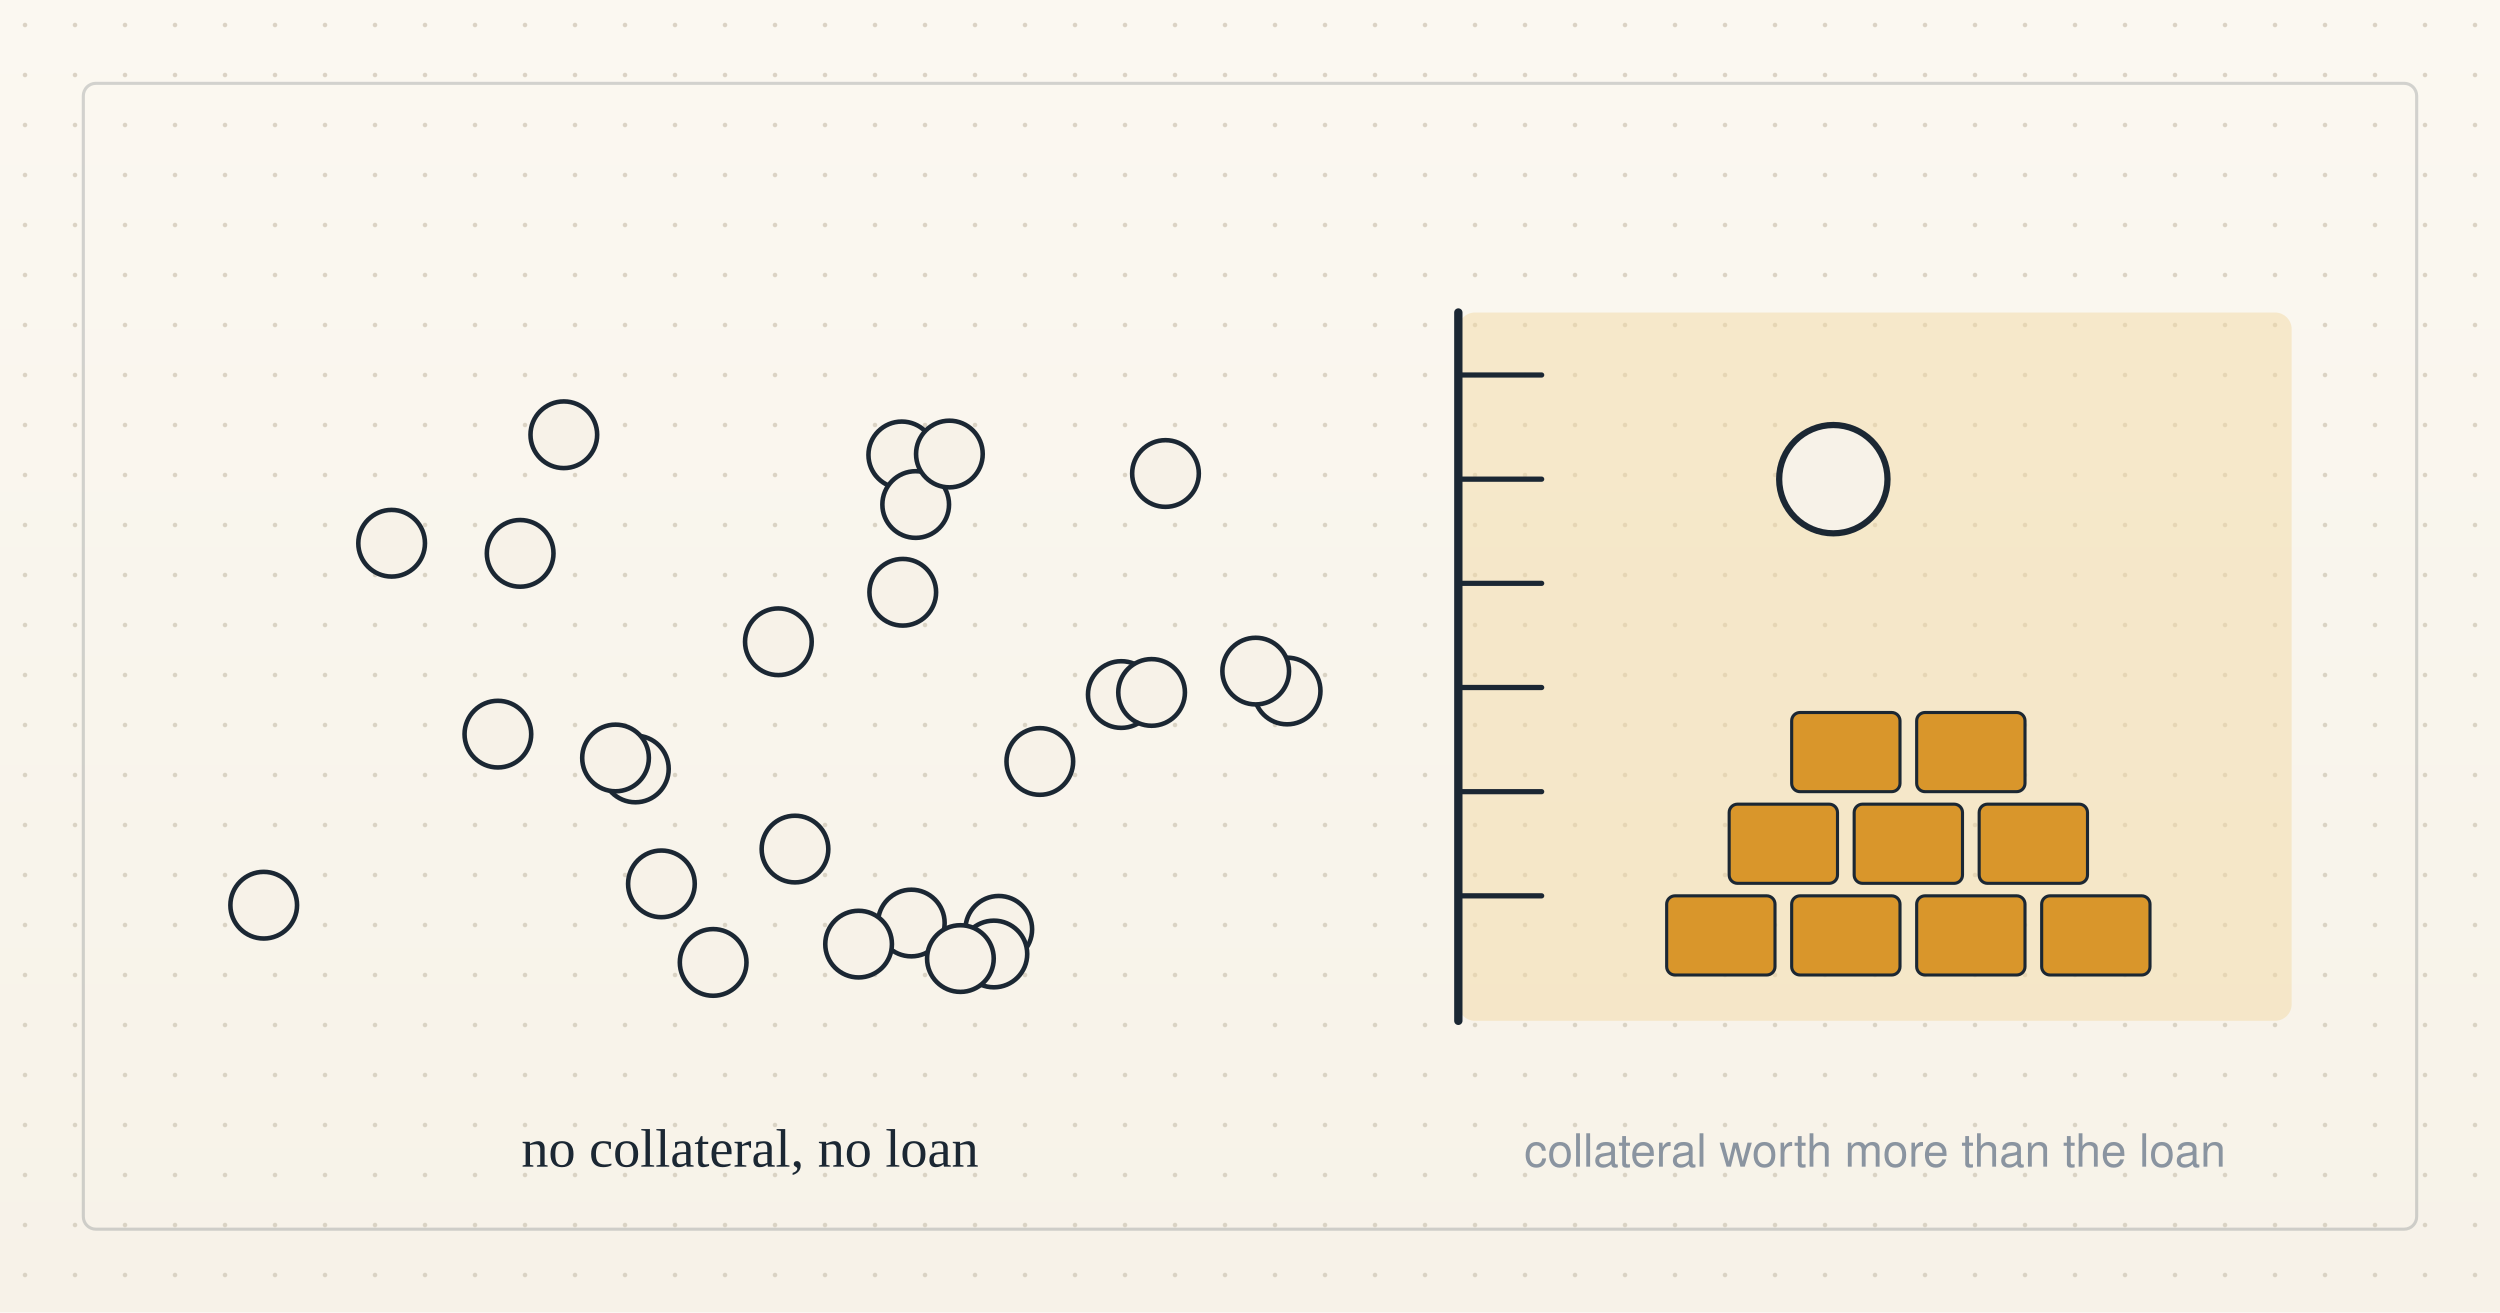
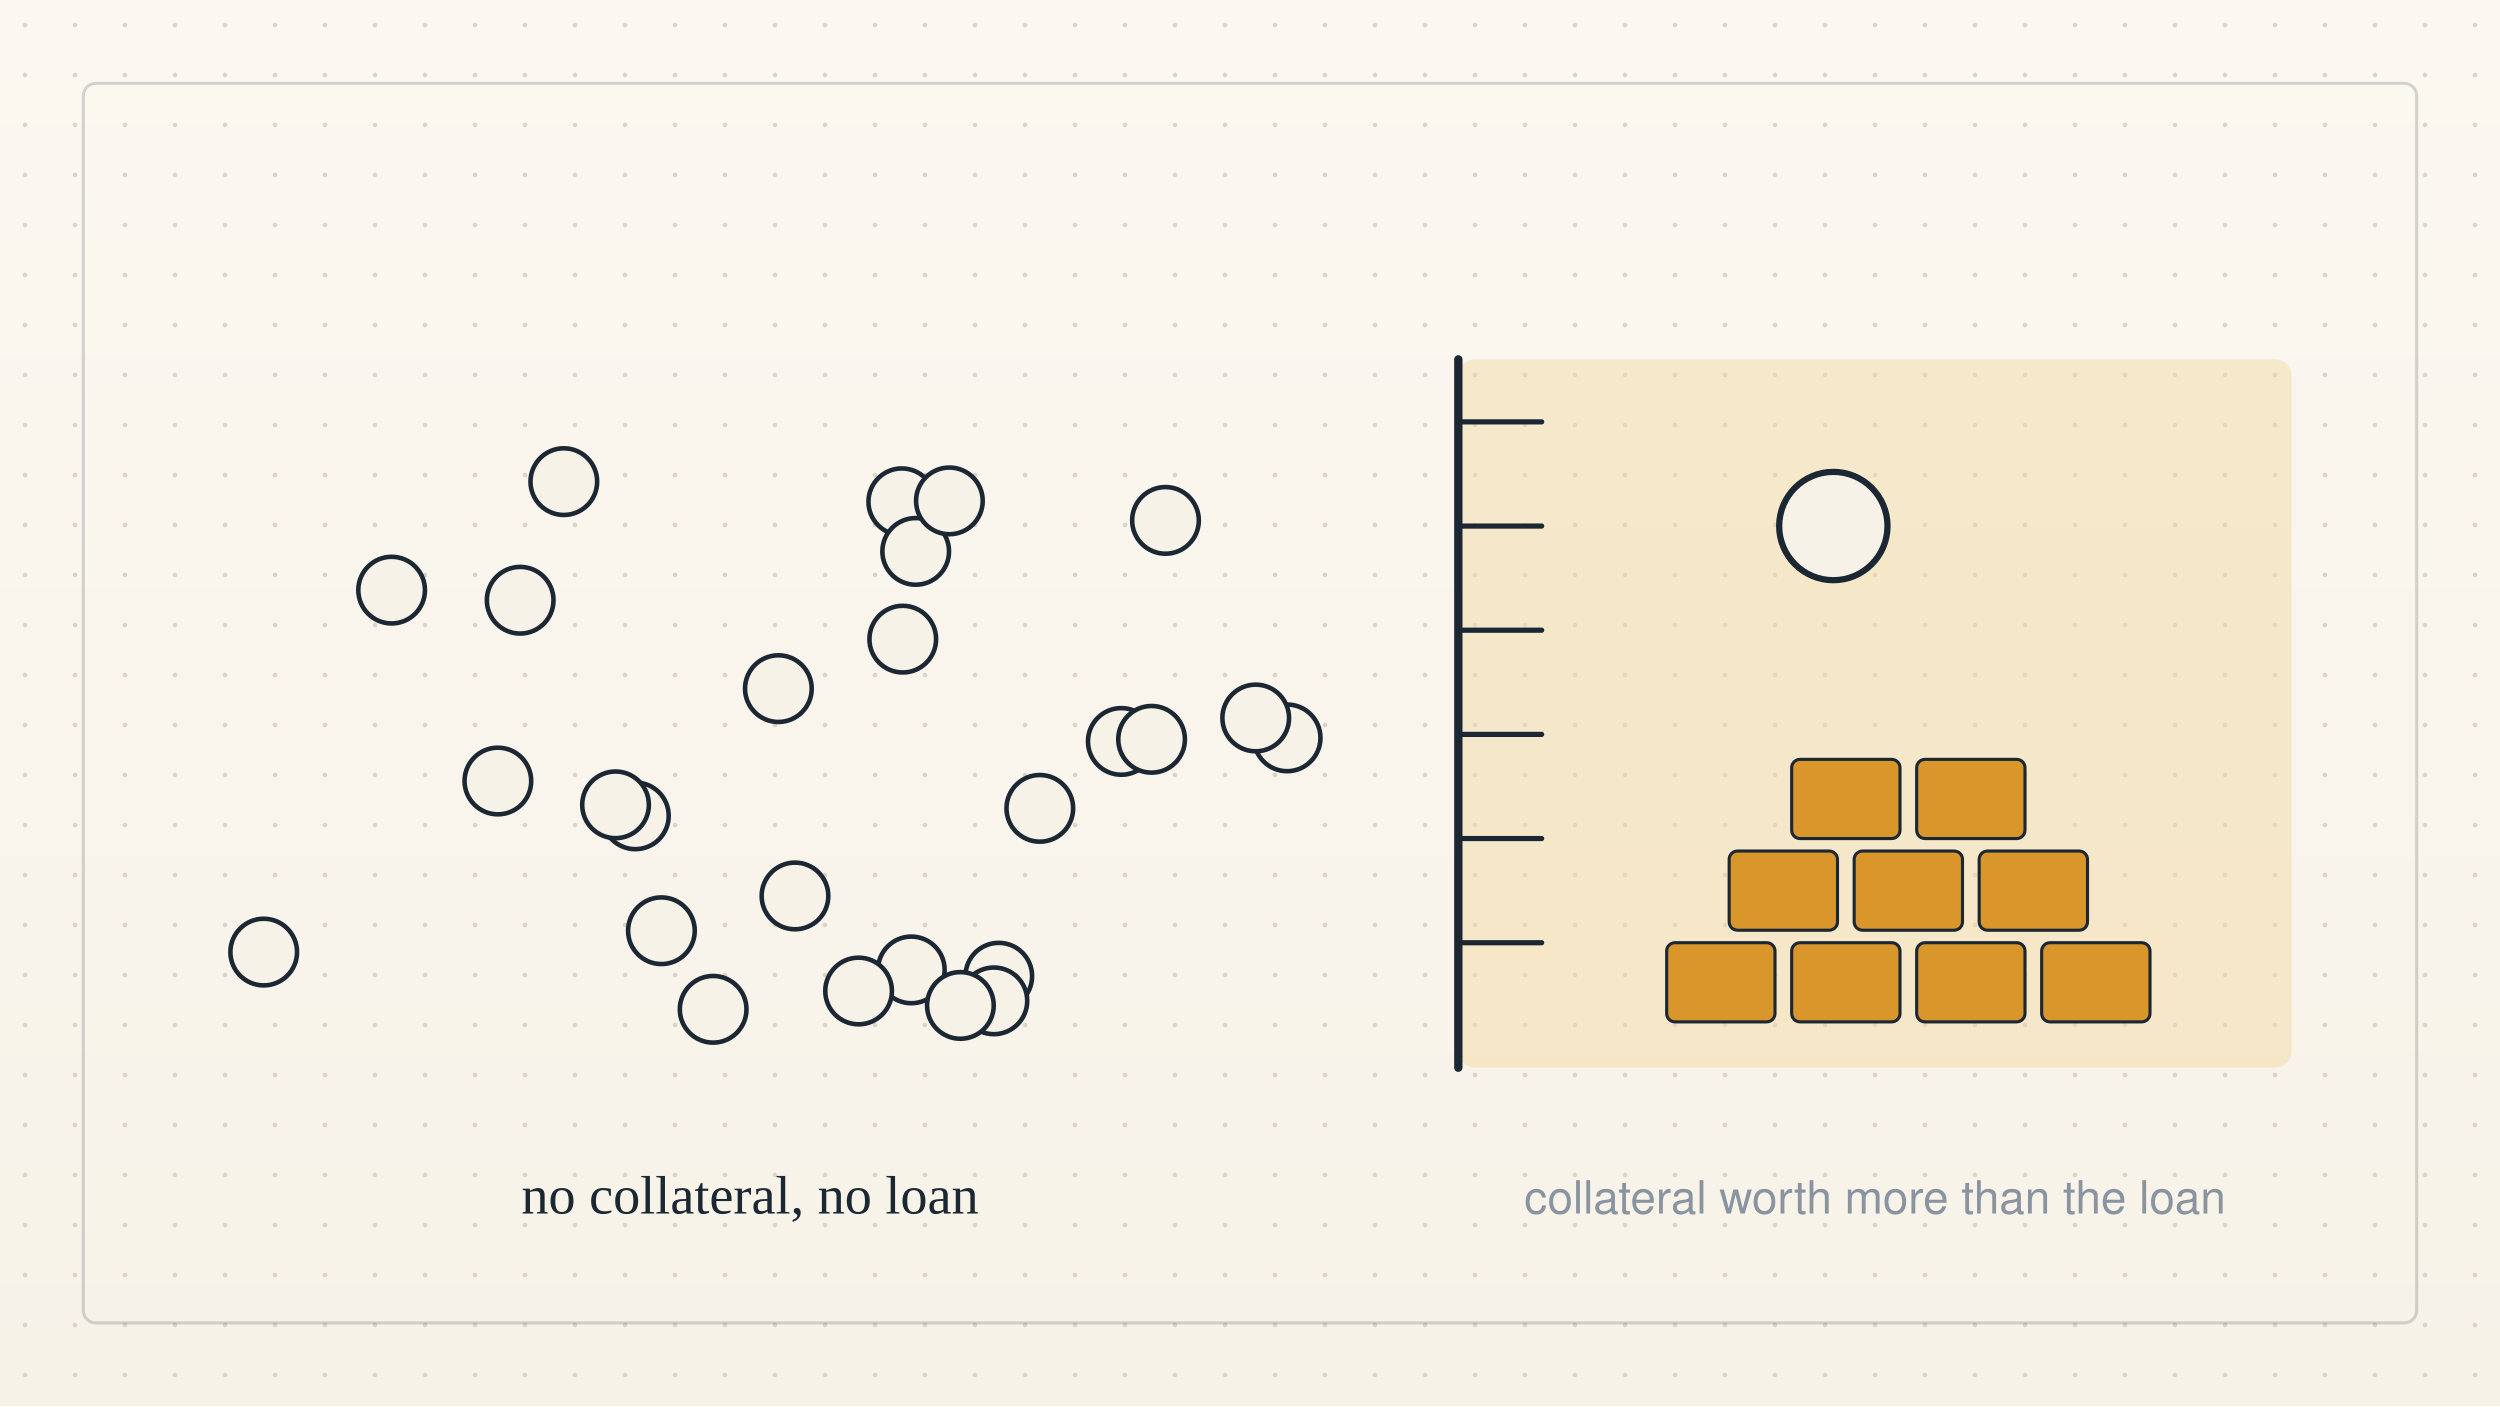
- <svg xmlns="http://www.w3.org/2000/svg" viewBox="0 0 1200 630" width="1200" height="630" role="img" aria-label="A gate with collateral inside and many people outside">
+ <svg xmlns="http://www.w3.org/2000/svg" viewBox="0 0 1200 675" width="1200" height="675" role="img" aria-label="A gate with collateral inside and many people outside">
  <defs>
    <pattern id="dots" width="24" height="24" patternUnits="userSpaceOnUse">
      <circle cx="12" cy="12" r="1.1" fill="#D7CFC0" />
    </pattern>
    <linearGradient id="sky" x1="0" y1="0" x2="0" y2="1">
      <stop offset="0" stop-color="#FBF8F1" />
      <stop offset="1" stop-color="#F7F2E8" />
    </linearGradient>
    <radialGradient id="glow" cx="0.5" cy="0.5" r="0.5">
      <stop offset="0" stop-color="#D9962B" stop-opacity="0.35" />
      <stop offset="1" stop-color="#D9962B" stop-opacity="0" />
    </radialGradient>
    <filter id="soft" x="-20%" y="-20%" width="140%" height="140%">
      <feGaussianBlur stdDeviation="6" />
    </filter>
  </defs>
-   <rect width="1200" height="630" fill="url(#sky)" />
-   <rect width="1200" height="630" fill="url(#dots)" opacity="0.9" />
-   <rect x="700" y="150" width="400" height="340" fill="#F2D9A6" opacity="0.5" rx="8" />
-   <line x1="700" y1="150" x2="700" y2="490" stroke="#1B2733" stroke-width="4" stroke-linecap="round" opacity="1.0" />
-   <line x1="700" y1="180" x2="740" y2="180" stroke="#1B2733" stroke-width="2.5" stroke-linecap="round" opacity="1.0" />
-   <line x1="700" y1="230" x2="740" y2="230" stroke="#1B2733" stroke-width="2.5" stroke-linecap="round" opacity="1.0" />
-   <line x1="700" y1="280" x2="740" y2="280" stroke="#1B2733" stroke-width="2.5" stroke-linecap="round" opacity="1.0" />
-   <line x1="700" y1="330" x2="740" y2="330" stroke="#1B2733" stroke-width="2.5" stroke-linecap="round" opacity="1.0" />
-   <line x1="700" y1="380" x2="740" y2="380" stroke="#1B2733" stroke-width="2.5" stroke-linecap="round" opacity="1.0" />
-   <line x1="700" y1="430" x2="740" y2="430" stroke="#1B2733" stroke-width="2.5" stroke-linecap="round" opacity="1.0" />
-   <rect x="800" y="430" width="52" height="38" rx="4" fill="#D9962B" stroke="#1B2733" stroke-width="1.5" />
-   <rect x="860" y="430" width="52" height="38" rx="4" fill="#D9962B" stroke="#1B2733" stroke-width="1.5" />
-   <rect x="920" y="430" width="52" height="38" rx="4" fill="#D9962B" stroke="#1B2733" stroke-width="1.5" />
-   <rect x="980" y="430" width="52" height="38" rx="4" fill="#D9962B" stroke="#1B2733" stroke-width="1.5" />
-   <rect x="830" y="386" width="52" height="38" rx="4" fill="#D9962B" stroke="#1B2733" stroke-width="1.5" />
-   <rect x="890" y="386" width="52" height="38" rx="4" fill="#D9962B" stroke="#1B2733" stroke-width="1.5" />
-   <rect x="950" y="386" width="52" height="38" rx="4" fill="#D9962B" stroke="#1B2733" stroke-width="1.5" />
-   <rect x="860" y="342" width="52" height="38" rx="4" fill="#D9962B" stroke="#1B2733" stroke-width="1.5" />
-   <rect x="920" y="342" width="52" height="38" rx="4" fill="#D9962B" stroke="#1B2733" stroke-width="1.5" />
-   <circle cx="880" cy="230" r="26" fill="#F7F2E8" stroke="#1B2733" stroke-width="3" />
-   <circle cx="238.982" cy="352.384" r="16" fill="#F7F2E8" stroke="#1B2733" stroke-width="2.2" />
-   <circle cx="304.978" cy="369.098" r="16" fill="#F7F2E8" stroke="#1B2733" stroke-width="2.2" />
-   <circle cx="432.86" cy="218.348" r="16" fill="#F7F2E8" stroke="#1B2733" stroke-width="2.2" />
-   <circle cx="126.584" cy="434.491" r="16" fill="#F7F2E8" stroke="#1B2733" stroke-width="2.2" />
-   <circle cx="249.677" cy="265.613" r="16" fill="#F7F2E8" stroke="#1B2733" stroke-width="2.2" />
-   <circle cx="617.822" cy="331.674" r="16" fill="#F7F2E8" stroke="#1B2733" stroke-width="2.2" />
-   <circle cx="538.231" cy="333.379" r="16" fill="#F7F2E8" stroke="#1B2733" stroke-width="2.2" />
-   <circle cx="439.534" cy="242.173" r="16" fill="#F7F2E8" stroke="#1B2733" stroke-width="2.2" />
-   <circle cx="437.43" cy="443.053" r="16" fill="#F7F2E8" stroke="#1B2733" stroke-width="2.2" />
-   <circle cx="381.591" cy="407.551" r="16" fill="#F7F2E8" stroke="#1B2733" stroke-width="2.2" />
-   <circle cx="455.706" cy="217.929" r="16" fill="#F7F2E8" stroke="#1B2733" stroke-width="2.2" />
-   <circle cx="499.115" cy="365.508" r="16" fill="#F7F2E8" stroke="#1B2733" stroke-width="2.2" />
-   <circle cx="270.634" cy="208.683" r="16" fill="#F7F2E8" stroke="#1B2733" stroke-width="2.2" />
-   <circle cx="552.764" cy="332.37" r="16" fill="#F7F2E8" stroke="#1B2733" stroke-width="2.2" />
-   <circle cx="479.412" cy="446.068" r="16" fill="#F7F2E8" stroke="#1B2733" stroke-width="2.2" />
-   <circle cx="477.065" cy="457.908" r="16" fill="#F7F2E8" stroke="#1B2733" stroke-width="2.2" />
-   <circle cx="317.482" cy="424.254" r="16" fill="#F7F2E8" stroke="#1B2733" stroke-width="2.2" />
-   <circle cx="342.311" cy="461.964" r="16" fill="#F7F2E8" stroke="#1B2733" stroke-width="2.2" />
-   <circle cx="559.433" cy="227.287" r="16" fill="#F7F2E8" stroke="#1B2733" stroke-width="2.2" />
-   <circle cx="187.984" cy="260.756" r="16" fill="#F7F2E8" stroke="#1B2733" stroke-width="2.2" />
-   <circle cx="602.74" cy="322.125" r="16" fill="#F7F2E8" stroke="#1B2733" stroke-width="2.2" />
-   <circle cx="433.324" cy="284.287" r="16" fill="#F7F2E8" stroke="#1B2733" stroke-width="2.2" />
-   <circle cx="373.621" cy="308.043" r="16" fill="#F7F2E8" stroke="#1B2733" stroke-width="2.2" />
-   <circle cx="295.455" cy="363.821" r="16" fill="#F7F2E8" stroke="#1B2733" stroke-width="2.2" />
-   <circle cx="412.126" cy="453.176" r="16" fill="#F7F2E8" stroke="#1B2733" stroke-width="2.2" />
-   <circle cx="460.991" cy="460.105" r="16" fill="#F7F2E8" stroke="#1B2733" stroke-width="2.2" />
-   <text x="360" y="560" font-family="Georgia, 'Times New Roman', serif" font-size="26" fill="#1B2733" text-anchor="middle" font-weight="normal" opacity="1.0">no collateral, no loan</text>
-   <text x="900" y="560" font-family="'Helvetica Neue', Helvetica, Arial, sans-serif" font-size="22" fill="#8A94A0" text-anchor="middle" font-weight="normal" opacity="1.0">collateral worth more than the loan</text>
-   <rect x="40" y="40" width="1120" height="550" fill="none" stroke="#1B2733" stroke-opacity="0.18" stroke-width="1.5" rx="6" />
+   <rect width="1200" height="675" fill="url(#sky)" />
+   <rect width="1200" height="675" fill="url(#dots)" opacity="0.9" />
+   <g transform="translate(0,22.5)">
+     <rect x="700" y="150" width="400" height="340" fill="#F2D9A6" opacity="0.5" rx="8" />
+     <line x1="700" y1="150" x2="700" y2="490" stroke="#1B2733" stroke-width="4" stroke-linecap="round" opacity="1.0" />
+     <line x1="700" y1="180" x2="740" y2="180" stroke="#1B2733" stroke-width="2.5" stroke-linecap="round" opacity="1.0" />
+     <line x1="700" y1="230" x2="740" y2="230" stroke="#1B2733" stroke-width="2.5" stroke-linecap="round" opacity="1.0" />
+     <line x1="700" y1="280" x2="740" y2="280" stroke="#1B2733" stroke-width="2.5" stroke-linecap="round" opacity="1.0" />
+     <line x1="700" y1="330" x2="740" y2="330" stroke="#1B2733" stroke-width="2.5" stroke-linecap="round" opacity="1.0" />
+     <line x1="700" y1="380" x2="740" y2="380" stroke="#1B2733" stroke-width="2.5" stroke-linecap="round" opacity="1.0" />
+     <line x1="700" y1="430" x2="740" y2="430" stroke="#1B2733" stroke-width="2.5" stroke-linecap="round" opacity="1.0" />
+     <rect x="800" y="430" width="52" height="38" rx="4" fill="#D9962B" stroke="#1B2733" stroke-width="1.5" />
+     <rect x="860" y="430" width="52" height="38" rx="4" fill="#D9962B" stroke="#1B2733" stroke-width="1.5" />
+     <rect x="920" y="430" width="52" height="38" rx="4" fill="#D9962B" stroke="#1B2733" stroke-width="1.5" />
+     <rect x="980" y="430" width="52" height="38" rx="4" fill="#D9962B" stroke="#1B2733" stroke-width="1.5" />
+     <rect x="830" y="386" width="52" height="38" rx="4" fill="#D9962B" stroke="#1B2733" stroke-width="1.5" />
+     <rect x="890" y="386" width="52" height="38" rx="4" fill="#D9962B" stroke="#1B2733" stroke-width="1.5" />
+     <rect x="950" y="386" width="52" height="38" rx="4" fill="#D9962B" stroke="#1B2733" stroke-width="1.5" />
+     <rect x="860" y="342" width="52" height="38" rx="4" fill="#D9962B" stroke="#1B2733" stroke-width="1.5" />
+     <rect x="920" y="342" width="52" height="38" rx="4" fill="#D9962B" stroke="#1B2733" stroke-width="1.5" />
+     <circle cx="880" cy="230" r="26" fill="#F7F2E8" stroke="#1B2733" stroke-width="3" />
+     <circle cx="238.982" cy="352.384" r="16" fill="#F7F2E8" stroke="#1B2733" stroke-width="2.2" />
+     <circle cx="304.978" cy="369.098" r="16" fill="#F7F2E8" stroke="#1B2733" stroke-width="2.2" />
+     <circle cx="432.86" cy="218.348" r="16" fill="#F7F2E8" stroke="#1B2733" stroke-width="2.2" />
+     <circle cx="126.584" cy="434.491" r="16" fill="#F7F2E8" stroke="#1B2733" stroke-width="2.2" />
+     <circle cx="249.677" cy="265.613" r="16" fill="#F7F2E8" stroke="#1B2733" stroke-width="2.2" />
+     <circle cx="617.822" cy="331.674" r="16" fill="#F7F2E8" stroke="#1B2733" stroke-width="2.2" />
+     <circle cx="538.231" cy="333.379" r="16" fill="#F7F2E8" stroke="#1B2733" stroke-width="2.2" />
+     <circle cx="439.534" cy="242.173" r="16" fill="#F7F2E8" stroke="#1B2733" stroke-width="2.2" />
+     <circle cx="437.43" cy="443.053" r="16" fill="#F7F2E8" stroke="#1B2733" stroke-width="2.2" />
+     <circle cx="381.591" cy="407.551" r="16" fill="#F7F2E8" stroke="#1B2733" stroke-width="2.2" />
+     <circle cx="455.706" cy="217.929" r="16" fill="#F7F2E8" stroke="#1B2733" stroke-width="2.2" />
+     <circle cx="499.115" cy="365.508" r="16" fill="#F7F2E8" stroke="#1B2733" stroke-width="2.2" />
+     <circle cx="270.634" cy="208.683" r="16" fill="#F7F2E8" stroke="#1B2733" stroke-width="2.2" />
+     <circle cx="552.764" cy="332.37" r="16" fill="#F7F2E8" stroke="#1B2733" stroke-width="2.2" />
+     <circle cx="479.412" cy="446.068" r="16" fill="#F7F2E8" stroke="#1B2733" stroke-width="2.2" />
+     <circle cx="477.065" cy="457.908" r="16" fill="#F7F2E8" stroke="#1B2733" stroke-width="2.2" />
+     <circle cx="317.482" cy="424.254" r="16" fill="#F7F2E8" stroke="#1B2733" stroke-width="2.2" />
+     <circle cx="342.311" cy="461.964" r="16" fill="#F7F2E8" stroke="#1B2733" stroke-width="2.2" />
+     <circle cx="559.433" cy="227.287" r="16" fill="#F7F2E8" stroke="#1B2733" stroke-width="2.2" />
+     <circle cx="187.984" cy="260.756" r="16" fill="#F7F2E8" stroke="#1B2733" stroke-width="2.2" />
+     <circle cx="602.74" cy="322.125" r="16" fill="#F7F2E8" stroke="#1B2733" stroke-width="2.2" />
+     <circle cx="433.324" cy="284.287" r="16" fill="#F7F2E8" stroke="#1B2733" stroke-width="2.2" />
+     <circle cx="373.621" cy="308.043" r="16" fill="#F7F2E8" stroke="#1B2733" stroke-width="2.2" />
+     <circle cx="295.455" cy="363.821" r="16" fill="#F7F2E8" stroke="#1B2733" stroke-width="2.2" />
+     <circle cx="412.126" cy="453.176" r="16" fill="#F7F2E8" stroke="#1B2733" stroke-width="2.2" />
+     <circle cx="460.991" cy="460.105" r="16" fill="#F7F2E8" stroke="#1B2733" stroke-width="2.2" />
+     <text x="360" y="560" font-family="Georgia, 'Times New Roman', serif" font-size="26" fill="#1B2733" text-anchor="middle" font-weight="normal" opacity="1.0">no collateral, no loan</text>
+     <text x="900" y="560" font-family="'Helvetica Neue', Helvetica, Arial, sans-serif" font-size="22" fill="#8A94A0" text-anchor="middle" font-weight="normal" opacity="1.0">collateral worth more than the loan</text>
+   </g>
+   <rect x="40" y="40" width="1120" height="595" fill="none" stroke="#1B2733" stroke-opacity="0.18" stroke-width="1.5" rx="6" />
</svg>
